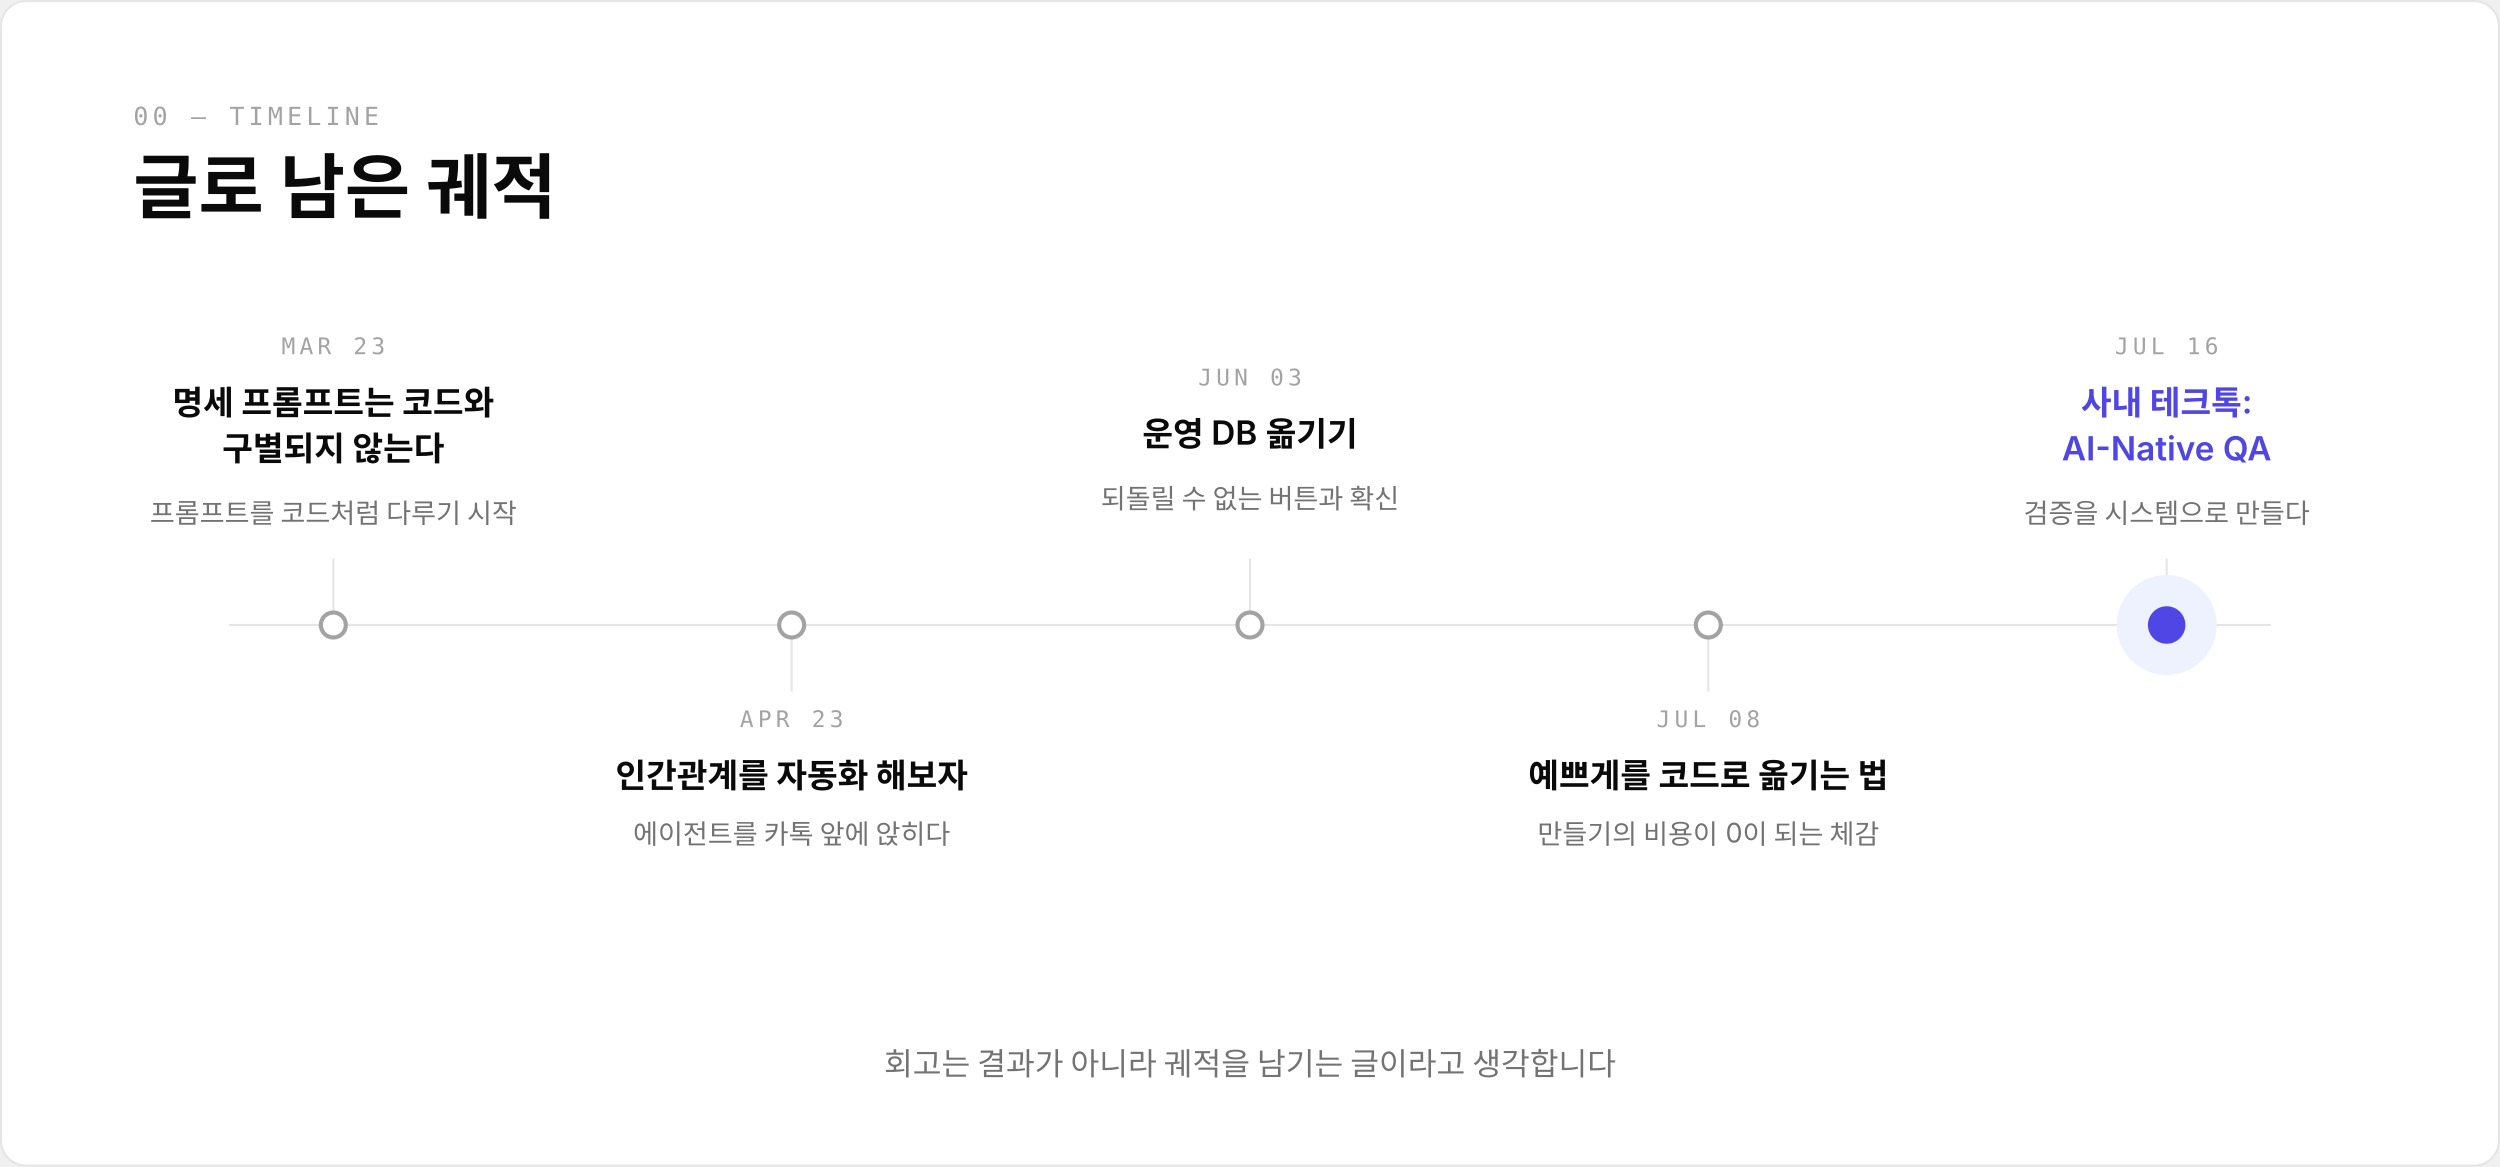
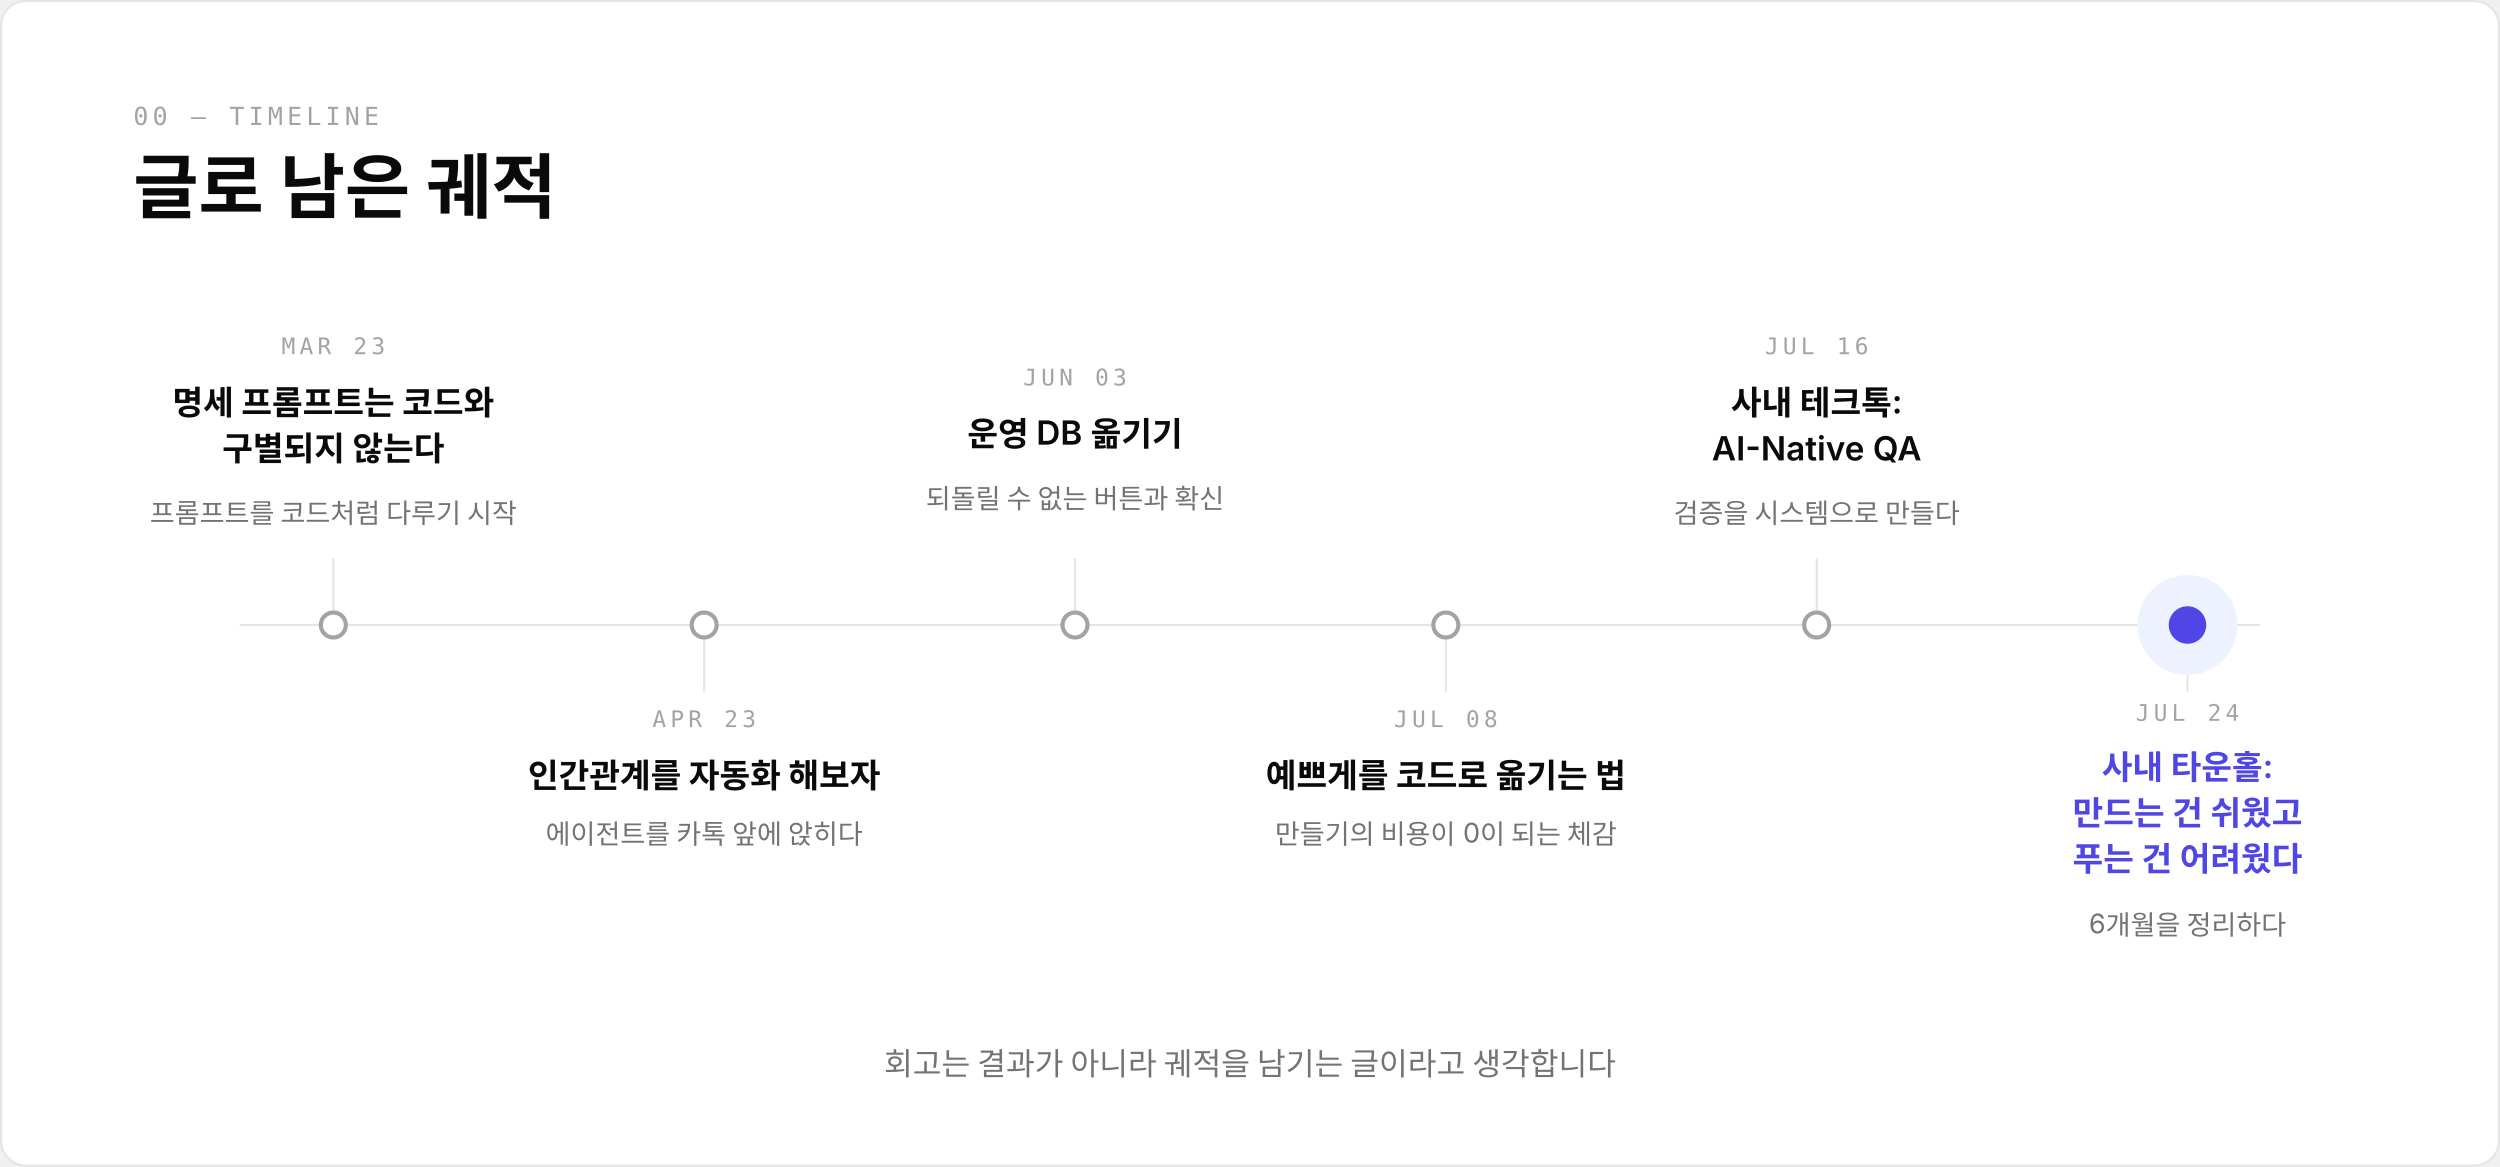
<svg xmlns="http://www.w3.org/2000/svg" viewBox="0 0 1200 560" width="1200" height="560">
  <rect x="0.5" y="0.5" width="1199" height="559" rx="12" fill="#FFFFFF" stroke="#E5E5E5" stroke-width="1" />
  <text x="64" y="60" font-family="'JetBrains Mono', ui-monospace, 'SF Mono', Menlo, monospace" font-size="12" letter-spacing="2" fill="#A3A3A3">00 — TIMELINE</text>
  <text x="64" y="102" font-family="Pretendard, 'Apple SD Gothic Neo', -apple-system, sans-serif" font-size="34" font-weight="700" fill="#0A0A0A">글로 남은 궤적</text>
-   <line x1="110" y1="300" x2="1090" y2="300" stroke="#E5E5E5" stroke-width="1" />
+   <line x1="115" y1="300" x2="1085" y2="300" stroke="#E5E5E5" stroke-width="1" />
  <line x1="160" y1="294" x2="160" y2="268" stroke="#E5E5E5" stroke-width="1" />
  <text x="160" y="170" text-anchor="middle" font-family="'JetBrains Mono', ui-monospace, 'SF Mono', Menlo, monospace" font-size="11" letter-spacing="2" fill="#A3A3A3">MAR 23</text>
  <text x="160" y="199" text-anchor="middle" font-family="Pretendard, 'Apple SD Gothic Neo', -apple-system, sans-serif" font-size="16" font-weight="600" fill="#0A0A0A">명세 프롬프트는 코드와</text>
  <text x="160" y="221" text-anchor="middle" font-family="Pretendard, 'Apple SD Gothic Neo', -apple-system, sans-serif" font-size="16" font-weight="600" fill="#0A0A0A">구별되지 않는다</text>
  <text x="160" y="251" text-anchor="middle" font-family="Pretendard, 'Apple SD Gothic Neo', -apple-system, sans-serif" font-size="13" fill="#737373">프롬프트를 코드처럼 다루기 시작</text>
  <circle cx="160" cy="300" r="6" fill="#FFFFFF" stroke="#A3A3A3" stroke-width="2" />
-   <line x1="380" y1="306" x2="380" y2="332" stroke="#E5E5E5" stroke-width="1" />
-   <text x="380" y="349" text-anchor="middle" font-family="'JetBrains Mono', ui-monospace, 'SF Mono', Menlo, monospace" font-size="11" letter-spacing="2" fill="#A3A3A3">APR 23</text>
-   <text x="380" y="378" text-anchor="middle" font-family="Pretendard, 'Apple SD Gothic Neo', -apple-system, sans-serif" font-size="16" font-weight="600" fill="#0A0A0A">인간관계를 자동화 해보자</text>
-   <text x="380" y="405" text-anchor="middle" font-family="Pretendard, 'Apple SD Gothic Neo', -apple-system, sans-serif" font-size="13" fill="#737373">에이전트를 카톡 앞에 앉히다</text>
-   <circle cx="380" cy="300" r="6" fill="#FFFFFF" stroke="#A3A3A3" stroke-width="2" />
-   <line x1="600" y1="294" x2="600" y2="268" stroke="#E5E5E5" stroke-width="1" />
-   <text x="600" y="185" text-anchor="middle" font-family="'JetBrains Mono', ui-monospace, 'SF Mono', Menlo, monospace" font-size="11" letter-spacing="2" fill="#A3A3A3">JUN 03</text>
-   <text x="600" y="214" text-anchor="middle" font-family="Pretendard, 'Apple SD Gothic Neo', -apple-system, sans-serif" font-size="16" font-weight="600" fill="#0A0A0A">운영 DB 옮기기</text>
-   <text x="600" y="244" text-anchor="middle" font-family="Pretendard, 'Apple SD Gothic Neo', -apple-system, sans-serif" font-size="13" fill="#737373">되돌릴 수 없는 버튼과 확신</text>
-   <circle cx="600" cy="300" r="6" fill="#FFFFFF" stroke="#A3A3A3" stroke-width="2" />
-   <line x1="820" y1="306" x2="820" y2="332" stroke="#E5E5E5" stroke-width="1" />
-   <text x="820" y="349" text-anchor="middle" font-family="'JetBrains Mono', ui-monospace, 'SF Mono', Menlo, monospace" font-size="11" letter-spacing="2" fill="#A3A3A3">JUL 08</text>
-   <text x="820" y="378" text-anchor="middle" font-family="Pretendard, 'Apple SD Gothic Neo', -apple-system, sans-serif" font-size="16" font-weight="600" fill="#0A0A0A">예쁘게를 코드로 옮기는 법</text>
-   <text x="820" y="405" text-anchor="middle" font-family="Pretendard, 'Apple SD Gothic Neo', -apple-system, sans-serif" font-size="13" fill="#737373">만들기의 비용이 0이 되는 체감</text>
-   <circle cx="820" cy="300" r="6" fill="#FFFFFF" stroke="#A3A3A3" stroke-width="2" />
-   <line x1="1040" y1="294" x2="1040" y2="268" stroke="#E5E5E5" stroke-width="1" />
-   <text x="1040" y="170" text-anchor="middle" font-family="'JetBrains Mono', ui-monospace, 'SF Mono', Menlo, monospace" font-size="11" letter-spacing="2" fill="#A3A3A3">JUL 16</text>
-   <text x="1040" y="199" text-anchor="middle" font-family="Pretendard, 'Apple SD Gothic Neo', -apple-system, sans-serif" font-size="16" font-weight="600" fill="#4F46E5">사내 테크톡:</text>
-   <text x="1040" y="221" text-anchor="middle" font-family="Pretendard, 'Apple SD Gothic Neo', -apple-system, sans-serif" font-size="16" font-weight="600" fill="#4F46E5">AI-Native QA</text>
-   <text x="1040" y="251" text-anchor="middle" font-family="Pretendard, 'Apple SD Gothic Neo', -apple-system, sans-serif" font-size="13" fill="#737373">검증을 시스템으로 만들다</text>
-   <circle cx="1040" cy="300" r="24" fill="#EEF2FF" />
-   <circle cx="1040" cy="300" r="9" fill="#4F46E5" />
+   <line x1="338" y1="306" x2="338" y2="332" stroke="#E5E5E5" stroke-width="1" />
+   <text x="338" y="349" text-anchor="middle" font-family="'JetBrains Mono', ui-monospace, 'SF Mono', Menlo, monospace" font-size="11" letter-spacing="2" fill="#A3A3A3">APR 23</text>
+   <text x="338" y="378" text-anchor="middle" font-family="Pretendard, 'Apple SD Gothic Neo', -apple-system, sans-serif" font-size="16" font-weight="600" fill="#0A0A0A">인간관계를 자동화 해보자</text>
+   <text x="338" y="405" text-anchor="middle" font-family="Pretendard, 'Apple SD Gothic Neo', -apple-system, sans-serif" font-size="13" fill="#737373">에이전트를 카톡 앞에 앉히다</text>
+   <circle cx="338" cy="300" r="6" fill="#FFFFFF" stroke="#A3A3A3" stroke-width="2" />
+   <line x1="516" y1="294" x2="516" y2="268" stroke="#E5E5E5" stroke-width="1" />
+   <text x="516" y="185" text-anchor="middle" font-family="'JetBrains Mono', ui-monospace, 'SF Mono', Menlo, monospace" font-size="11" letter-spacing="2" fill="#A3A3A3">JUN 03</text>
+   <text x="516" y="214" text-anchor="middle" font-family="Pretendard, 'Apple SD Gothic Neo', -apple-system, sans-serif" font-size="16" font-weight="600" fill="#0A0A0A">운영 DB 옮기기</text>
+   <text x="516" y="244" text-anchor="middle" font-family="Pretendard, 'Apple SD Gothic Neo', -apple-system, sans-serif" font-size="13" fill="#737373">되돌릴 수 없는 버튼과 확신</text>
+   <circle cx="516" cy="300" r="6" fill="#FFFFFF" stroke="#A3A3A3" stroke-width="2" />
+   <line x1="694" y1="306" x2="694" y2="332" stroke="#E5E5E5" stroke-width="1" />
+   <text x="694" y="349" text-anchor="middle" font-family="'JetBrains Mono', ui-monospace, 'SF Mono', Menlo, monospace" font-size="11" letter-spacing="2" fill="#A3A3A3">JUL 08</text>
+   <text x="694" y="378" text-anchor="middle" font-family="Pretendard, 'Apple SD Gothic Neo', -apple-system, sans-serif" font-size="16" font-weight="600" fill="#0A0A0A">예쁘게를 코드로 옮기는 법</text>
+   <text x="694" y="405" text-anchor="middle" font-family="Pretendard, 'Apple SD Gothic Neo', -apple-system, sans-serif" font-size="13" fill="#737373">만들기의 비용이 0이 되는 체감</text>
+   <circle cx="694" cy="300" r="6" fill="#FFFFFF" stroke="#A3A3A3" stroke-width="2" />
+   <line x1="872" y1="294" x2="872" y2="268" stroke="#E5E5E5" stroke-width="1" />
+   <text x="872" y="170" text-anchor="middle" font-family="'JetBrains Mono', ui-monospace, 'SF Mono', Menlo, monospace" font-size="11" letter-spacing="2" fill="#A3A3A3">JUL 16</text>
+   <text x="872" y="199" text-anchor="middle" font-family="Pretendard, 'Apple SD Gothic Neo', -apple-system, sans-serif" font-size="16" font-weight="600" fill="#0A0A0A">사내 테크톡:</text>
+   <text x="872" y="221" text-anchor="middle" font-family="Pretendard, 'Apple SD Gothic Neo', -apple-system, sans-serif" font-size="16" font-weight="600" fill="#0A0A0A">AI-Native QA</text>
+   <text x="872" y="251" text-anchor="middle" font-family="Pretendard, 'Apple SD Gothic Neo', -apple-system, sans-serif" font-size="13" fill="#737373">검증을 시스템으로 만들다</text>
+   <circle cx="872" cy="300" r="6" fill="#FFFFFF" stroke="#A3A3A3" stroke-width="2" />
+   <line x1="1050" y1="306" x2="1050" y2="332" stroke="#E5E5E5" stroke-width="1" />
+   <text x="1050" y="346" text-anchor="middle" font-family="'JetBrains Mono', ui-monospace, 'SF Mono', Menlo, monospace" font-size="11" letter-spacing="2" fill="#A3A3A3">JUL 24</text>
+   <text x="1050" y="374" text-anchor="middle" font-family="Pretendard, 'Apple SD Gothic Neo', -apple-system, sans-serif" font-size="16" font-weight="600" fill="#4F46E5">사내 타운홀:</text>
+   <text x="1050" y="396" text-anchor="middle" font-family="Pretendard, 'Apple SD Gothic Neo', -apple-system, sans-serif" font-size="16" font-weight="600" fill="#4F46E5">만드는 건 쉬웠고</text>
+   <text x="1050" y="418" text-anchor="middle" font-family="Pretendard, 'Apple SD Gothic Neo', -apple-system, sans-serif" font-size="16" font-weight="600" fill="#4F46E5">푸는 건 어려웠다</text>
+   <text x="1050" y="448" text-anchor="middle" font-family="Pretendard, 'Apple SD Gothic Neo', -apple-system, sans-serif" font-size="13" fill="#737373">6개월을 정리하다</text>
+   <circle cx="1050" cy="300" r="24" fill="#EEF2FF" />
+   <circle cx="1050" cy="300" r="9" fill="#4F46E5" />
  <text x="600" y="516" text-anchor="middle" font-family="Pretendard, 'Apple SD Gothic Neo', -apple-system, sans-serif" font-size="15" fill="#737373">회고는 결과가 아니라 궤적을 남기는 글이라고 생각합니다</text>
</svg>
